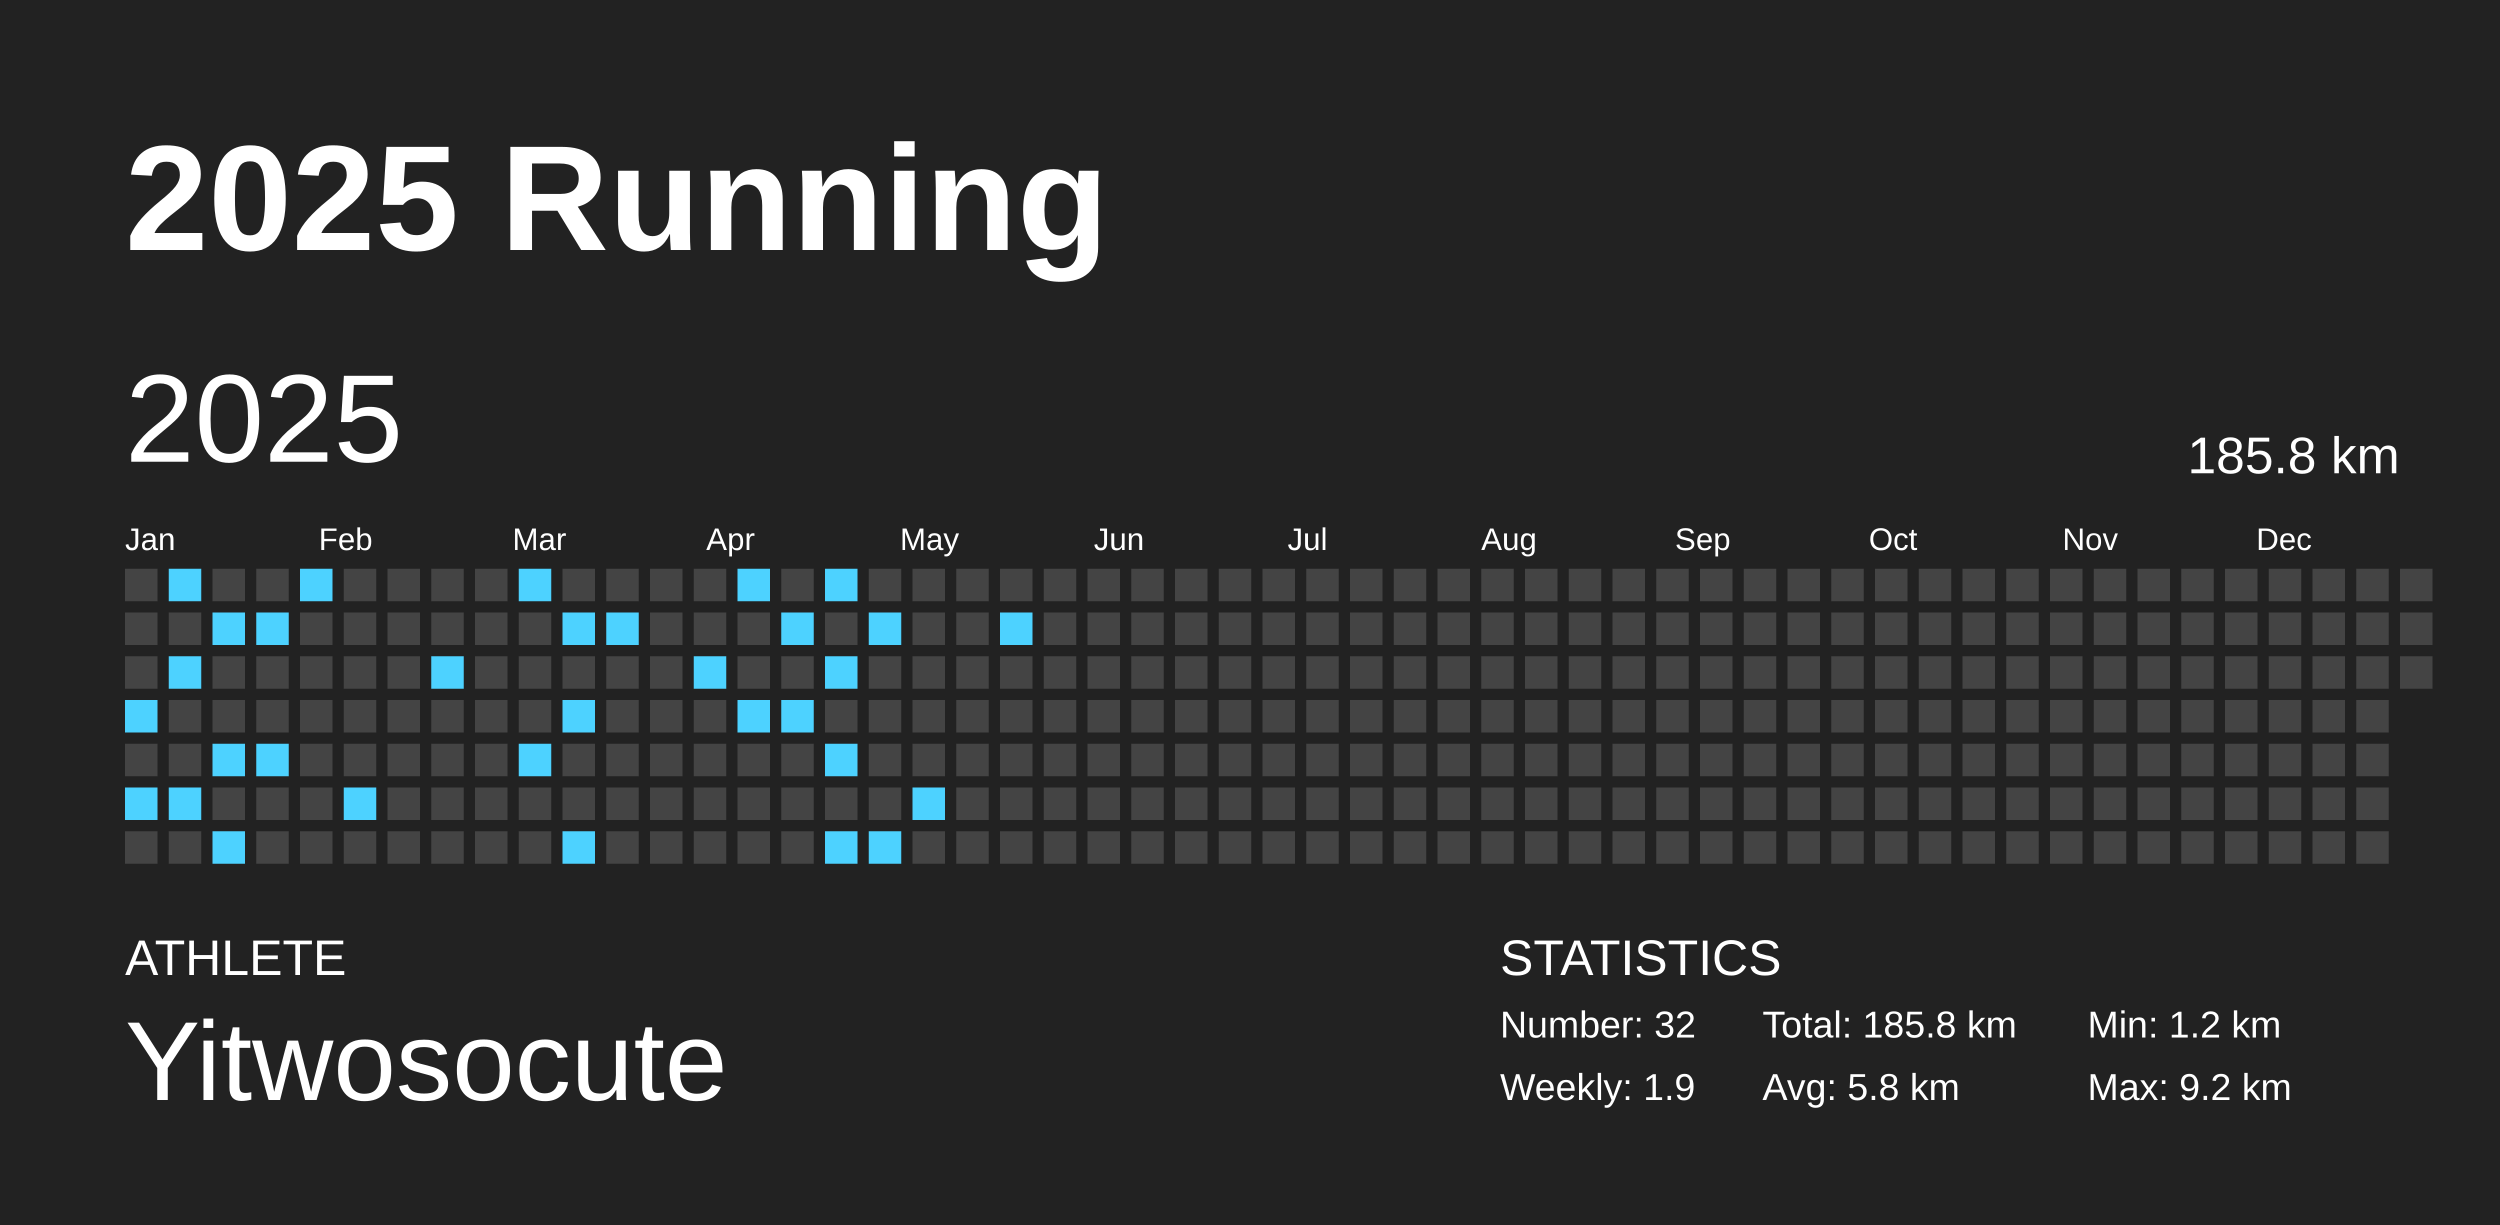
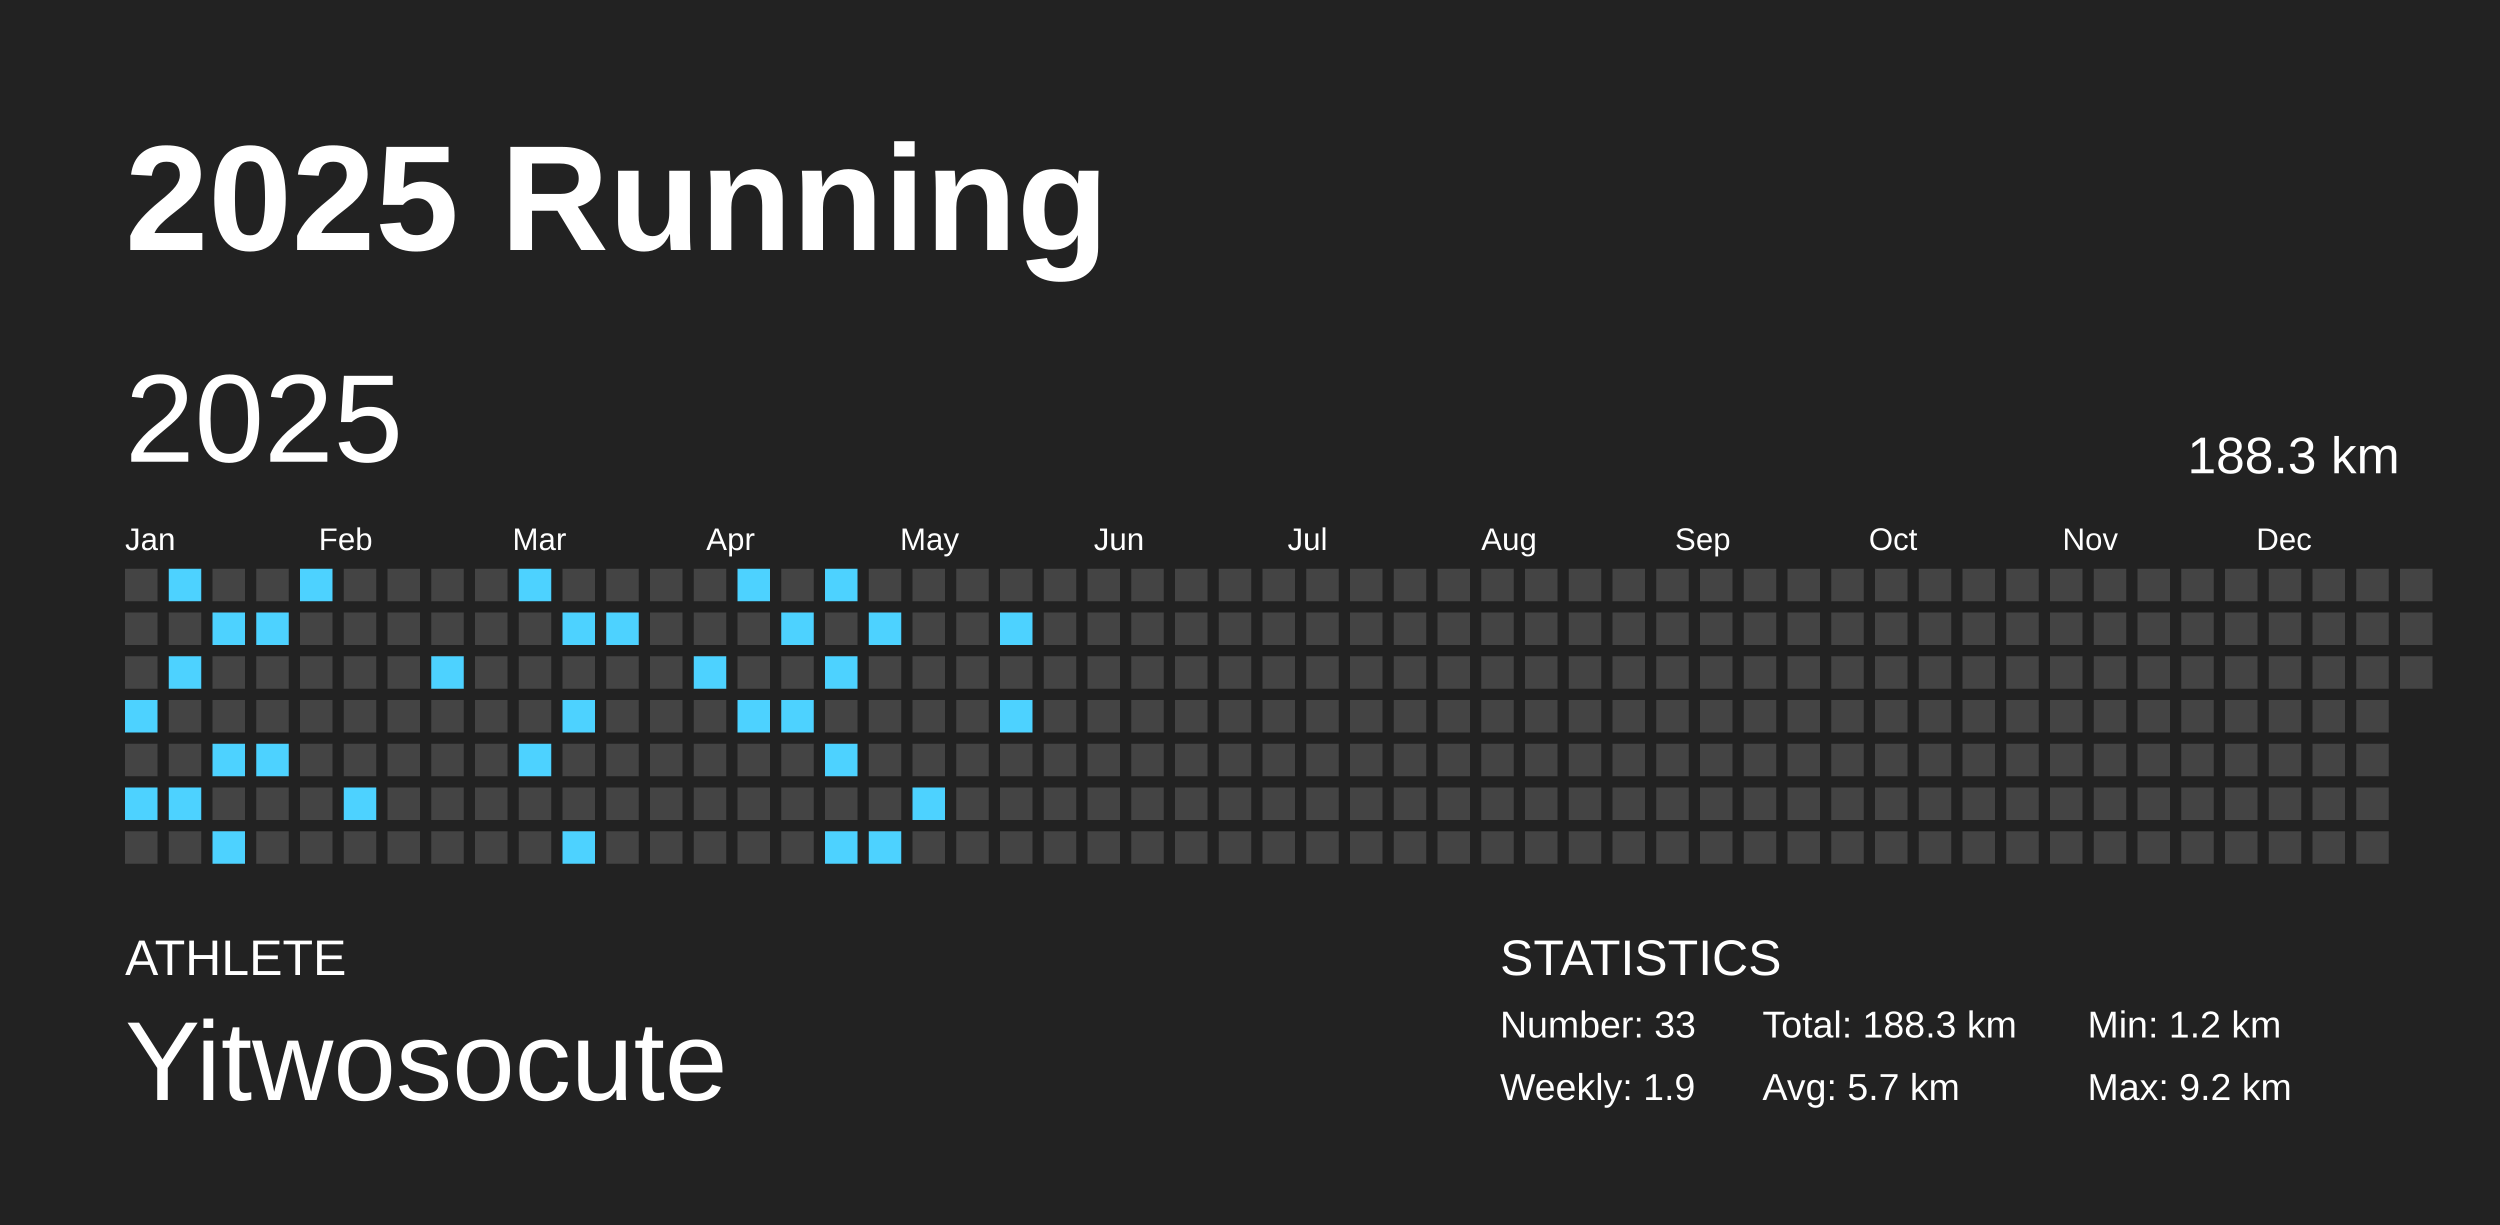
<svg xmlns="http://www.w3.org/2000/svg" baseProfile="full" height="98mm" version="1.1" viewBox="0,0,200,98" width="200mm">
  <defs />
  <rect fill="#222222" height="98" width="200" x="0" y="0" />
  <text fill="#FFFFFF" style="font-size:12px; font-family:Arial; font-weight:bold;" x="10" y="20">2025 Running</text>
  <text fill="#FFFFFF" style="font-size:4px; font-family:Arial" x="10" y="78">ATHLETE</text>
  <text fill="#FFFFFF" style="font-size:9px; font-family:Arial" x="10" y="88">Yitwosocute</text>
  <text fill="#FFFFFF" style="font-size:4px; font-family:Arial" x="120" y="78">STATISTICS</text>
-   <text fill="#FFFFFF" style="font-size:3px; font-family:Arial" x="120" y="83">Number: 32</text>
+   <text fill="#FFFFFF" style="font-size:3px; font-family:Arial" x="120" y="83">Number: 33</text>
  <text fill="#FFFFFF" style="font-size:3px; font-family:Arial" x="120" y="88">Weekly: 1.9</text>
-   <text fill="#FFFFFF" style="font-size:3px; font-family:Arial" x="141" y="83">Total: 185.8 km</text>
-   <text fill="#FFFFFF" style="font-size:3px; font-family:Arial" x="141" y="88">Avg: 5.8 km</text>
+   <text fill="#FFFFFF" style="font-size:3px; font-family:Arial" x="141" y="83">Total: 188.3 km</text>
+   <text fill="#FFFFFF" style="font-size:3px; font-family:Arial" x="141" y="88">Avg: 5.7 km</text>
  <text fill="#FFFFFF" style="font-size:3px; font-family:Arial" x="167" y="83">Min: 1.2 km</text>
  <text fill="#FFFFFF" style="font-size:3px; font-family:Arial" x="167" y="88">Max: 9.2 km</text>
  <text dominant-baseline="hanging" fill="#FFFFFF" style="font-size:10.0px; font-family:Arial;" x="10" y="30">2025</text>
-   <text dominant-baseline="hanging" fill="#FFFFFF" style="font-size:4.125px; font-family:Arial;" x="175" y="35">185.8 km</text>
+   <text dominant-baseline="hanging" fill="#FFFFFF" style="font-size:4.125px; font-family:Arial;" x="175" y="35">188.3 km</text>
  <text fill="#FFFFFF" style="font-size:2.5px; font-family:Arial" x="10.0" y="44">Jan</text>
  <text fill="#FFFFFF" style="font-size:2.5px; font-family:Arial" x="25.5" y="44">Feb</text>
  <text fill="#FFFFFF" style="font-size:2.5px; font-family:Arial" x="41.0" y="44">Mar</text>
  <text fill="#FFFFFF" style="font-size:2.5px; font-family:Arial" x="56.5" y="44">Apr</text>
  <text fill="#FFFFFF" style="font-size:2.5px; font-family:Arial" x="72.0" y="44">May</text>
  <text fill="#FFFFFF" style="font-size:2.5px; font-family:Arial" x="87.5" y="44">Jun</text>
  <text fill="#FFFFFF" style="font-size:2.5px; font-family:Arial" x="103.0" y="44">Jul</text>
  <text fill="#FFFFFF" style="font-size:2.5px; font-family:Arial" x="118.5" y="44">Aug</text>
  <text fill="#FFFFFF" style="font-size:2.5px; font-family:Arial" x="134.0" y="44">Sep</text>
  <text fill="#FFFFFF" style="font-size:2.5px; font-family:Arial" x="149.5" y="44">Oct</text>
  <text fill="#FFFFFF" style="font-size:2.5px; font-family:Arial" x="165.0" y="44">Nov</text>
  <text fill="#FFFFFF" style="font-size:2.5px; font-family:Arial" x="180.5" y="44">Dec</text>
  <rect fill="#444444" height="2.6" width="2.6" x="10.0" y="45.5" />
  <rect fill="#444444" height="2.6" width="2.6" x="10.0" y="49.0" />
  <rect fill="#444444" height="2.6" width="2.6" x="10.0" y="52.5" />
  <rect fill="#4dd2ff" height="2.6" width="2.6" x="10.0" y="56.0" />
  <rect fill="#444444" height="2.6" width="2.6" x="10.0" y="59.5" />
  <rect fill="#4dd2ff" height="2.6" width="2.6" x="10.0" y="63.0" />
  <rect fill="#444444" height="2.6" width="2.6" x="10.0" y="66.5" />
  <rect fill="#4dd2ff" height="2.6" width="2.6" x="13.5" y="45.5" />
  <rect fill="#444444" height="2.6" width="2.6" x="13.5" y="49.0" />
  <rect fill="#4dd2ff" height="2.6" width="2.6" x="13.5" y="52.5" />
  <rect fill="#444444" height="2.6" width="2.6" x="13.5" y="56.0" />
  <rect fill="#444444" height="2.6" width="2.6" x="13.5" y="59.5" />
  <rect fill="#4dd2ff" height="2.6" width="2.6" x="13.5" y="63.0" />
  <rect fill="#444444" height="2.6" width="2.6" x="13.5" y="66.5" />
  <rect fill="#444444" height="2.6" width="2.6" x="17.0" y="45.5" />
  <rect fill="#4dd2ff" height="2.6" width="2.6" x="17.0" y="49.0" />
  <rect fill="#444444" height="2.6" width="2.6" x="17.0" y="52.5" />
  <rect fill="#444444" height="2.6" width="2.6" x="17.0" y="56.0" />
  <rect fill="#4dd2ff" height="2.6" width="2.6" x="17.0" y="59.5" />
  <rect fill="#444444" height="2.6" width="2.6" x="17.0" y="63.0" />
  <rect fill="#4dd2ff" height="2.6" width="2.6" x="17.0" y="66.5" />
  <rect fill="#444444" height="2.6" width="2.6" x="20.5" y="45.5" />
  <rect fill="#4dd2ff" height="2.6" width="2.6" x="20.5" y="49.0" />
  <rect fill="#444444" height="2.6" width="2.6" x="20.5" y="52.5" />
  <rect fill="#444444" height="2.6" width="2.6" x="20.5" y="56.0" />
  <rect fill="#4dd2ff" height="2.6" width="2.6" x="20.5" y="59.5" />
  <rect fill="#444444" height="2.6" width="2.6" x="20.5" y="63.0" />
  <rect fill="#444444" height="2.6" width="2.6" x="20.5" y="66.5" />
  <rect fill="#4dd2ff" height="2.6" width="2.6" x="24.0" y="45.5" />
  <rect fill="#444444" height="2.6" width="2.6" x="24.0" y="49.0" />
  <rect fill="#444444" height="2.6" width="2.6" x="24.0" y="52.5" />
  <rect fill="#444444" height="2.6" width="2.6" x="24.0" y="56.0" />
  <rect fill="#444444" height="2.6" width="2.6" x="24.0" y="59.5" />
  <rect fill="#444444" height="2.6" width="2.6" x="24.0" y="63.0" />
  <rect fill="#444444" height="2.6" width="2.6" x="24.0" y="66.5" />
  <rect fill="#444444" height="2.6" width="2.6" x="27.5" y="45.5" />
  <rect fill="#444444" height="2.6" width="2.6" x="27.5" y="49.0" />
  <rect fill="#444444" height="2.6" width="2.6" x="27.5" y="52.5" />
  <rect fill="#444444" height="2.6" width="2.6" x="27.5" y="56.0" />
  <rect fill="#444444" height="2.6" width="2.6" x="27.5" y="59.5" />
  <rect fill="#4dd2ff" height="2.6" width="2.6" x="27.5" y="63.0" />
  <rect fill="#444444" height="2.6" width="2.6" x="27.5" y="66.5" />
  <rect fill="#444444" height="2.6" width="2.6" x="31.0" y="45.5" />
  <rect fill="#444444" height="2.6" width="2.6" x="31.0" y="49.0" />
  <rect fill="#444444" height="2.6" width="2.6" x="31.0" y="52.5" />
  <rect fill="#444444" height="2.6" width="2.6" x="31.0" y="56.0" />
  <rect fill="#444444" height="2.6" width="2.6" x="31.0" y="59.5" />
  <rect fill="#444444" height="2.6" width="2.6" x="31.0" y="63.0" />
  <rect fill="#444444" height="2.6" width="2.6" x="31.0" y="66.5" />
  <rect fill="#444444" height="2.6" width="2.6" x="34.5" y="45.5" />
  <rect fill="#444444" height="2.6" width="2.6" x="34.5" y="49.0" />
  <rect fill="#4dd2ff" height="2.6" width="2.6" x="34.5" y="52.5" />
  <rect fill="#444444" height="2.6" width="2.6" x="34.5" y="56.0" />
  <rect fill="#444444" height="2.6" width="2.6" x="34.5" y="59.5" />
  <rect fill="#444444" height="2.6" width="2.6" x="34.5" y="63.0" />
  <rect fill="#444444" height="2.6" width="2.6" x="34.5" y="66.5" />
  <rect fill="#444444" height="2.6" width="2.6" x="38.0" y="45.5" />
  <rect fill="#444444" height="2.6" width="2.6" x="38.0" y="49.0" />
  <rect fill="#444444" height="2.6" width="2.6" x="38.0" y="52.5" />
  <rect fill="#444444" height="2.6" width="2.6" x="38.0" y="56.0" />
  <rect fill="#444444" height="2.6" width="2.6" x="38.0" y="59.5" />
  <rect fill="#444444" height="2.6" width="2.6" x="38.0" y="63.0" />
  <rect fill="#444444" height="2.6" width="2.6" x="38.0" y="66.5" />
  <rect fill="#4dd2ff" height="2.6" width="2.6" x="41.5" y="45.5" />
  <rect fill="#444444" height="2.6" width="2.6" x="41.5" y="49.0" />
  <rect fill="#444444" height="2.6" width="2.6" x="41.5" y="52.5" />
  <rect fill="#444444" height="2.6" width="2.6" x="41.5" y="56.0" />
  <rect fill="#4dd2ff" height="2.6" width="2.6" x="41.5" y="59.5" />
  <rect fill="#444444" height="2.6" width="2.6" x="41.5" y="63.0" />
  <rect fill="#444444" height="2.6" width="2.6" x="41.5" y="66.5" />
  <rect fill="#444444" height="2.6" width="2.6" x="45.0" y="45.5" />
  <rect fill="#4dd2ff" height="2.6" width="2.6" x="45.0" y="49.0" />
  <rect fill="#444444" height="2.6" width="2.6" x="45.0" y="52.5" />
  <rect fill="#4dd2ff" height="2.6" width="2.6" x="45.0" y="56.0" />
  <rect fill="#444444" height="2.6" width="2.6" x="45.0" y="59.5" />
  <rect fill="#444444" height="2.6" width="2.6" x="45.0" y="63.0" />
  <rect fill="#4dd2ff" height="2.6" width="2.6" x="45.0" y="66.5" />
  <rect fill="#444444" height="2.6" width="2.6" x="48.5" y="45.5" />
  <rect fill="#4dd2ff" height="2.6" width="2.6" x="48.5" y="49.0" />
  <rect fill="#444444" height="2.6" width="2.6" x="48.5" y="52.5" />
  <rect fill="#444444" height="2.6" width="2.6" x="48.5" y="56.0" />
  <rect fill="#444444" height="2.6" width="2.6" x="48.5" y="59.5" />
  <rect fill="#444444" height="2.6" width="2.6" x="48.5" y="63.0" />
  <rect fill="#444444" height="2.6" width="2.6" x="48.5" y="66.5" />
  <rect fill="#444444" height="2.6" width="2.6" x="52.0" y="45.5" />
  <rect fill="#444444" height="2.6" width="2.6" x="52.0" y="49.0" />
  <rect fill="#444444" height="2.6" width="2.6" x="52.0" y="52.5" />
  <rect fill="#444444" height="2.6" width="2.6" x="52.0" y="56.0" />
  <rect fill="#444444" height="2.6" width="2.6" x="52.0" y="59.5" />
  <rect fill="#444444" height="2.6" width="2.6" x="52.0" y="63.0" />
  <rect fill="#444444" height="2.6" width="2.6" x="52.0" y="66.5" />
  <rect fill="#444444" height="2.6" width="2.6" x="55.5" y="45.5" />
  <rect fill="#444444" height="2.6" width="2.6" x="55.5" y="49.0" />
  <rect fill="#4dd2ff" height="2.6" width="2.6" x="55.5" y="52.5" />
  <rect fill="#444444" height="2.6" width="2.6" x="55.5" y="56.0" />
  <rect fill="#444444" height="2.6" width="2.6" x="55.5" y="59.5" />
  <rect fill="#444444" height="2.6" width="2.6" x="55.5" y="63.0" />
  <rect fill="#444444" height="2.6" width="2.6" x="55.5" y="66.5" />
  <rect fill="#4dd2ff" height="2.6" width="2.6" x="59.0" y="45.5" />
  <rect fill="#444444" height="2.6" width="2.6" x="59.0" y="49.0" />
  <rect fill="#444444" height="2.6" width="2.6" x="59.0" y="52.5" />
  <rect fill="#4dd2ff" height="2.6" width="2.6" x="59.0" y="56.0" />
  <rect fill="#444444" height="2.6" width="2.6" x="59.0" y="59.5" />
  <rect fill="#444444" height="2.6" width="2.6" x="59.0" y="63.0" />
  <rect fill="#444444" height="2.6" width="2.6" x="59.0" y="66.5" />
  <rect fill="#444444" height="2.6" width="2.6" x="62.5" y="45.5" />
  <rect fill="#4dd2ff" height="2.6" width="2.6" x="62.5" y="49.0" />
  <rect fill="#444444" height="2.6" width="2.6" x="62.5" y="52.5" />
  <rect fill="#4dd2ff" height="2.6" width="2.6" x="62.5" y="56.0" />
  <rect fill="#444444" height="2.6" width="2.6" x="62.5" y="59.5" />
  <rect fill="#444444" height="2.6" width="2.6" x="62.5" y="63.0" />
  <rect fill="#444444" height="2.6" width="2.6" x="62.5" y="66.5" />
  <rect fill="#4dd2ff" height="2.6" width="2.6" x="66.0" y="45.5" />
  <rect fill="#444444" height="2.6" width="2.6" x="66.0" y="49.0" />
  <rect fill="#4dd2ff" height="2.6" width="2.6" x="66.0" y="52.5" />
  <rect fill="#444444" height="2.6" width="2.6" x="66.0" y="56.0" />
  <rect fill="#4dd2ff" height="2.6" width="2.6" x="66.0" y="59.5" />
  <rect fill="#444444" height="2.6" width="2.6" x="66.0" y="63.0" />
  <rect fill="#4dd2ff" height="2.6" width="2.6" x="66.0" y="66.5" />
  <rect fill="#444444" height="2.6" width="2.6" x="69.5" y="45.5" />
  <rect fill="#4dd2ff" height="2.6" width="2.6" x="69.5" y="49.0" />
  <rect fill="#444444" height="2.6" width="2.6" x="69.5" y="52.5" />
  <rect fill="#444444" height="2.6" width="2.6" x="69.5" y="56.0" />
  <rect fill="#444444" height="2.6" width="2.6" x="69.5" y="59.5" />
  <rect fill="#444444" height="2.6" width="2.6" x="69.5" y="63.0" />
  <rect fill="#4dd2ff" height="2.6" width="2.6" x="69.5" y="66.5" />
  <rect fill="#444444" height="2.6" width="2.6" x="73.0" y="45.5" />
  <rect fill="#444444" height="2.6" width="2.6" x="73.0" y="49.0" />
  <rect fill="#444444" height="2.6" width="2.6" x="73.0" y="52.5" />
  <rect fill="#444444" height="2.6" width="2.6" x="73.0" y="56.0" />
  <rect fill="#444444" height="2.6" width="2.6" x="73.0" y="59.5" />
  <rect fill="#4dd2ff" height="2.6" width="2.6" x="73.0" y="63.0" />
  <rect fill="#444444" height="2.6" width="2.6" x="73.0" y="66.5" />
  <rect fill="#444444" height="2.6" width="2.6" x="76.5" y="45.5" />
  <rect fill="#444444" height="2.6" width="2.6" x="76.5" y="49.0" />
  <rect fill="#444444" height="2.6" width="2.6" x="76.5" y="52.5" />
  <rect fill="#444444" height="2.6" width="2.6" x="76.5" y="56.0" />
  <rect fill="#444444" height="2.6" width="2.6" x="76.5" y="59.5" />
  <rect fill="#444444" height="2.6" width="2.6" x="76.5" y="63.0" />
  <rect fill="#444444" height="2.6" width="2.6" x="76.5" y="66.5" />
  <rect fill="#444444" height="2.6" width="2.6" x="80.0" y="45.5" />
  <rect fill="#4dd2ff" height="2.6" width="2.6" x="80.0" y="49.0" />
  <rect fill="#444444" height="2.6" width="2.6" x="80.0" y="52.5" />
-   <rect fill="#444444" height="2.6" width="2.6" x="80.0" y="56.0" />
+   <rect fill="#4dd2ff" height="2.6" width="2.6" x="80.0" y="56.0" />
  <rect fill="#444444" height="2.6" width="2.6" x="80.0" y="59.5" />
  <rect fill="#444444" height="2.6" width="2.6" x="80.0" y="63.0" />
  <rect fill="#444444" height="2.6" width="2.6" x="80.0" y="66.5" />
  <rect fill="#444444" height="2.6" width="2.6" x="83.5" y="45.5" />
  <rect fill="#444444" height="2.6" width="2.6" x="83.5" y="49.0" />
  <rect fill="#444444" height="2.6" width="2.6" x="83.5" y="52.5" />
  <rect fill="#444444" height="2.6" width="2.6" x="83.5" y="56.0" />
  <rect fill="#444444" height="2.6" width="2.6" x="83.5" y="59.5" />
  <rect fill="#444444" height="2.6" width="2.6" x="83.5" y="63.0" />
  <rect fill="#444444" height="2.6" width="2.6" x="83.5" y="66.5" />
  <rect fill="#444444" height="2.6" width="2.6" x="87.0" y="45.5" />
  <rect fill="#444444" height="2.6" width="2.6" x="87.0" y="49.0" />
  <rect fill="#444444" height="2.6" width="2.6" x="87.0" y="52.5" />
  <rect fill="#444444" height="2.6" width="2.6" x="87.0" y="56.0" />
  <rect fill="#444444" height="2.6" width="2.6" x="87.0" y="59.5" />
  <rect fill="#444444" height="2.6" width="2.6" x="87.0" y="63.0" />
  <rect fill="#444444" height="2.6" width="2.6" x="87.0" y="66.5" />
  <rect fill="#444444" height="2.6" width="2.6" x="90.5" y="45.5" />
  <rect fill="#444444" height="2.6" width="2.6" x="90.5" y="49.0" />
  <rect fill="#444444" height="2.6" width="2.6" x="90.5" y="52.5" />
  <rect fill="#444444" height="2.6" width="2.6" x="90.5" y="56.0" />
  <rect fill="#444444" height="2.6" width="2.6" x="90.5" y="59.5" />
  <rect fill="#444444" height="2.6" width="2.6" x="90.5" y="63.0" />
  <rect fill="#444444" height="2.6" width="2.6" x="90.5" y="66.5" />
  <rect fill="#444444" height="2.6" width="2.6" x="94.0" y="45.5" />
  <rect fill="#444444" height="2.6" width="2.6" x="94.0" y="49.0" />
  <rect fill="#444444" height="2.6" width="2.6" x="94.0" y="52.5" />
  <rect fill="#444444" height="2.6" width="2.6" x="94.0" y="56.0" />
  <rect fill="#444444" height="2.6" width="2.6" x="94.0" y="59.5" />
  <rect fill="#444444" height="2.6" width="2.6" x="94.0" y="63.0" />
  <rect fill="#444444" height="2.6" width="2.6" x="94.0" y="66.5" />
  <rect fill="#444444" height="2.6" width="2.6" x="97.5" y="45.5" />
  <rect fill="#444444" height="2.6" width="2.6" x="97.5" y="49.0" />
  <rect fill="#444444" height="2.6" width="2.6" x="97.5" y="52.5" />
  <rect fill="#444444" height="2.6" width="2.6" x="97.5" y="56.0" />
  <rect fill="#444444" height="2.6" width="2.6" x="97.5" y="59.5" />
  <rect fill="#444444" height="2.6" width="2.6" x="97.5" y="63.0" />
  <rect fill="#444444" height="2.6" width="2.6" x="97.5" y="66.5" />
  <rect fill="#444444" height="2.6" width="2.6" x="101.0" y="45.5" />
  <rect fill="#444444" height="2.6" width="2.6" x="101.0" y="49.0" />
  <rect fill="#444444" height="2.6" width="2.6" x="101.0" y="52.5" />
  <rect fill="#444444" height="2.6" width="2.6" x="101.0" y="56.0" />
  <rect fill="#444444" height="2.6" width="2.6" x="101.0" y="59.5" />
  <rect fill="#444444" height="2.6" width="2.6" x="101.0" y="63.0" />
  <rect fill="#444444" height="2.6" width="2.6" x="101.0" y="66.5" />
  <rect fill="#444444" height="2.6" width="2.6" x="104.5" y="45.5" />
  <rect fill="#444444" height="2.6" width="2.6" x="104.5" y="49.0" />
  <rect fill="#444444" height="2.6" width="2.6" x="104.5" y="52.5" />
  <rect fill="#444444" height="2.6" width="2.6" x="104.5" y="56.0" />
  <rect fill="#444444" height="2.6" width="2.6" x="104.5" y="59.5" />
  <rect fill="#444444" height="2.6" width="2.6" x="104.5" y="63.0" />
  <rect fill="#444444" height="2.6" width="2.6" x="104.5" y="66.5" />
  <rect fill="#444444" height="2.6" width="2.6" x="108.0" y="45.5" />
  <rect fill="#444444" height="2.6" width="2.6" x="108.0" y="49.0" />
  <rect fill="#444444" height="2.6" width="2.6" x="108.0" y="52.5" />
  <rect fill="#444444" height="2.6" width="2.6" x="108.0" y="56.0" />
  <rect fill="#444444" height="2.6" width="2.6" x="108.0" y="59.5" />
  <rect fill="#444444" height="2.6" width="2.6" x="108.0" y="63.0" />
  <rect fill="#444444" height="2.6" width="2.6" x="108.0" y="66.5" />
  <rect fill="#444444" height="2.6" width="2.6" x="111.5" y="45.5" />
  <rect fill="#444444" height="2.6" width="2.6" x="111.5" y="49.0" />
  <rect fill="#444444" height="2.6" width="2.6" x="111.5" y="52.5" />
  <rect fill="#444444" height="2.6" width="2.6" x="111.5" y="56.0" />
  <rect fill="#444444" height="2.6" width="2.6" x="111.5" y="59.5" />
  <rect fill="#444444" height="2.6" width="2.6" x="111.5" y="63.0" />
  <rect fill="#444444" height="2.6" width="2.6" x="111.5" y="66.5" />
  <rect fill="#444444" height="2.6" width="2.6" x="115.0" y="45.5" />
  <rect fill="#444444" height="2.6" width="2.6" x="115.0" y="49.0" />
  <rect fill="#444444" height="2.6" width="2.6" x="115.0" y="52.5" />
  <rect fill="#444444" height="2.6" width="2.6" x="115.0" y="56.0" />
  <rect fill="#444444" height="2.6" width="2.6" x="115.0" y="59.5" />
  <rect fill="#444444" height="2.6" width="2.6" x="115.0" y="63.0" />
  <rect fill="#444444" height="2.6" width="2.6" x="115.0" y="66.5" />
  <rect fill="#444444" height="2.6" width="2.6" x="118.5" y="45.5" />
  <rect fill="#444444" height="2.6" width="2.6" x="118.5" y="49.0" />
  <rect fill="#444444" height="2.6" width="2.6" x="118.5" y="52.5" />
  <rect fill="#444444" height="2.6" width="2.6" x="118.5" y="56.0" />
  <rect fill="#444444" height="2.6" width="2.6" x="118.5" y="59.5" />
  <rect fill="#444444" height="2.6" width="2.6" x="118.5" y="63.0" />
  <rect fill="#444444" height="2.6" width="2.6" x="118.5" y="66.5" />
  <rect fill="#444444" height="2.6" width="2.6" x="122.0" y="45.5" />
  <rect fill="#444444" height="2.6" width="2.6" x="122.0" y="49.0" />
  <rect fill="#444444" height="2.6" width="2.6" x="122.0" y="52.5" />
  <rect fill="#444444" height="2.6" width="2.6" x="122.0" y="56.0" />
  <rect fill="#444444" height="2.6" width="2.6" x="122.0" y="59.5" />
  <rect fill="#444444" height="2.6" width="2.6" x="122.0" y="63.0" />
  <rect fill="#444444" height="2.6" width="2.6" x="122.0" y="66.5" />
  <rect fill="#444444" height="2.6" width="2.6" x="125.5" y="45.5" />
  <rect fill="#444444" height="2.6" width="2.6" x="125.5" y="49.0" />
  <rect fill="#444444" height="2.6" width="2.6" x="125.5" y="52.5" />
  <rect fill="#444444" height="2.6" width="2.6" x="125.5" y="56.0" />
  <rect fill="#444444" height="2.6" width="2.6" x="125.5" y="59.5" />
  <rect fill="#444444" height="2.6" width="2.6" x="125.5" y="63.0" />
  <rect fill="#444444" height="2.6" width="2.6" x="125.5" y="66.5" />
  <rect fill="#444444" height="2.6" width="2.6" x="129.0" y="45.5" />
  <rect fill="#444444" height="2.6" width="2.6" x="129.0" y="49.0" />
  <rect fill="#444444" height="2.6" width="2.6" x="129.0" y="52.5" />
  <rect fill="#444444" height="2.6" width="2.6" x="129.0" y="56.0" />
  <rect fill="#444444" height="2.6" width="2.6" x="129.0" y="59.5" />
  <rect fill="#444444" height="2.6" width="2.6" x="129.0" y="63.0" />
  <rect fill="#444444" height="2.6" width="2.6" x="129.0" y="66.5" />
  <rect fill="#444444" height="2.6" width="2.6" x="132.5" y="45.5" />
  <rect fill="#444444" height="2.6" width="2.6" x="132.5" y="49.0" />
  <rect fill="#444444" height="2.6" width="2.6" x="132.5" y="52.5" />
  <rect fill="#444444" height="2.6" width="2.6" x="132.5" y="56.0" />
  <rect fill="#444444" height="2.6" width="2.6" x="132.5" y="59.5" />
  <rect fill="#444444" height="2.6" width="2.6" x="132.5" y="63.0" />
  <rect fill="#444444" height="2.6" width="2.6" x="132.5" y="66.5" />
  <rect fill="#444444" height="2.6" width="2.6" x="136.0" y="45.5" />
  <rect fill="#444444" height="2.6" width="2.6" x="136.0" y="49.0" />
  <rect fill="#444444" height="2.6" width="2.6" x="136.0" y="52.5" />
  <rect fill="#444444" height="2.6" width="2.6" x="136.0" y="56.0" />
  <rect fill="#444444" height="2.6" width="2.6" x="136.0" y="59.5" />
  <rect fill="#444444" height="2.6" width="2.6" x="136.0" y="63.0" />
  <rect fill="#444444" height="2.6" width="2.6" x="136.0" y="66.5" />
  <rect fill="#444444" height="2.6" width="2.6" x="139.5" y="45.5" />
  <rect fill="#444444" height="2.6" width="2.6" x="139.5" y="49.0" />
  <rect fill="#444444" height="2.6" width="2.6" x="139.5" y="52.5" />
  <rect fill="#444444" height="2.6" width="2.6" x="139.5" y="56.0" />
  <rect fill="#444444" height="2.6" width="2.6" x="139.5" y="59.5" />
  <rect fill="#444444" height="2.6" width="2.6" x="139.5" y="63.0" />
  <rect fill="#444444" height="2.6" width="2.6" x="139.5" y="66.5" />
  <rect fill="#444444" height="2.6" width="2.6" x="143.0" y="45.5" />
  <rect fill="#444444" height="2.6" width="2.6" x="143.0" y="49.0" />
  <rect fill="#444444" height="2.6" width="2.6" x="143.0" y="52.5" />
  <rect fill="#444444" height="2.6" width="2.6" x="143.0" y="56.0" />
  <rect fill="#444444" height="2.6" width="2.6" x="143.0" y="59.5" />
  <rect fill="#444444" height="2.6" width="2.6" x="143.0" y="63.0" />
  <rect fill="#444444" height="2.6" width="2.6" x="143.0" y="66.5" />
  <rect fill="#444444" height="2.6" width="2.6" x="146.5" y="45.5" />
  <rect fill="#444444" height="2.6" width="2.6" x="146.5" y="49.0" />
  <rect fill="#444444" height="2.6" width="2.6" x="146.5" y="52.5" />
  <rect fill="#444444" height="2.6" width="2.6" x="146.5" y="56.0" />
  <rect fill="#444444" height="2.6" width="2.6" x="146.5" y="59.5" />
  <rect fill="#444444" height="2.6" width="2.6" x="146.5" y="63.0" />
  <rect fill="#444444" height="2.6" width="2.6" x="146.5" y="66.5" />
  <rect fill="#444444" height="2.6" width="2.6" x="150.0" y="45.5" />
  <rect fill="#444444" height="2.6" width="2.6" x="150.0" y="49.0" />
  <rect fill="#444444" height="2.6" width="2.6" x="150.0" y="52.5" />
  <rect fill="#444444" height="2.6" width="2.6" x="150.0" y="56.0" />
  <rect fill="#444444" height="2.6" width="2.6" x="150.0" y="59.5" />
  <rect fill="#444444" height="2.6" width="2.6" x="150.0" y="63.0" />
  <rect fill="#444444" height="2.6" width="2.6" x="150.0" y="66.5" />
  <rect fill="#444444" height="2.6" width="2.6" x="153.5" y="45.5" />
  <rect fill="#444444" height="2.6" width="2.6" x="153.5" y="49.0" />
  <rect fill="#444444" height="2.6" width="2.6" x="153.5" y="52.5" />
  <rect fill="#444444" height="2.6" width="2.6" x="153.5" y="56.0" />
  <rect fill="#444444" height="2.6" width="2.6" x="153.5" y="59.5" />
  <rect fill="#444444" height="2.6" width="2.6" x="153.5" y="63.0" />
  <rect fill="#444444" height="2.6" width="2.6" x="153.5" y="66.5" />
  <rect fill="#444444" height="2.6" width="2.6" x="157.0" y="45.5" />
  <rect fill="#444444" height="2.6" width="2.6" x="157.0" y="49.0" />
  <rect fill="#444444" height="2.6" width="2.6" x="157.0" y="52.5" />
  <rect fill="#444444" height="2.6" width="2.6" x="157.0" y="56.0" />
  <rect fill="#444444" height="2.6" width="2.6" x="157.0" y="59.5" />
  <rect fill="#444444" height="2.6" width="2.6" x="157.0" y="63.0" />
  <rect fill="#444444" height="2.6" width="2.6" x="157.0" y="66.5" />
  <rect fill="#444444" height="2.6" width="2.6" x="160.5" y="45.5" />
  <rect fill="#444444" height="2.6" width="2.6" x="160.5" y="49.0" />
  <rect fill="#444444" height="2.6" width="2.6" x="160.5" y="52.5" />
  <rect fill="#444444" height="2.6" width="2.6" x="160.5" y="56.0" />
  <rect fill="#444444" height="2.6" width="2.6" x="160.5" y="59.5" />
  <rect fill="#444444" height="2.6" width="2.6" x="160.5" y="63.0" />
  <rect fill="#444444" height="2.6" width="2.6" x="160.5" y="66.5" />
  <rect fill="#444444" height="2.6" width="2.6" x="164.0" y="45.5" />
  <rect fill="#444444" height="2.6" width="2.6" x="164.0" y="49.0" />
  <rect fill="#444444" height="2.6" width="2.6" x="164.0" y="52.5" />
  <rect fill="#444444" height="2.6" width="2.6" x="164.0" y="56.0" />
  <rect fill="#444444" height="2.6" width="2.6" x="164.0" y="59.5" />
  <rect fill="#444444" height="2.6" width="2.6" x="164.0" y="63.0" />
  <rect fill="#444444" height="2.6" width="2.6" x="164.0" y="66.5" />
  <rect fill="#444444" height="2.6" width="2.6" x="167.5" y="45.5" />
  <rect fill="#444444" height="2.6" width="2.6" x="167.5" y="49.0" />
  <rect fill="#444444" height="2.6" width="2.6" x="167.5" y="52.5" />
  <rect fill="#444444" height="2.6" width="2.6" x="167.5" y="56.0" />
  <rect fill="#444444" height="2.6" width="2.6" x="167.5" y="59.5" />
  <rect fill="#444444" height="2.6" width="2.6" x="167.5" y="63.0" />
  <rect fill="#444444" height="2.6" width="2.6" x="167.5" y="66.5" />
  <rect fill="#444444" height="2.6" width="2.6" x="171.0" y="45.5" />
  <rect fill="#444444" height="2.6" width="2.6" x="171.0" y="49.0" />
  <rect fill="#444444" height="2.6" width="2.6" x="171.0" y="52.5" />
  <rect fill="#444444" height="2.6" width="2.6" x="171.0" y="56.0" />
  <rect fill="#444444" height="2.6" width="2.6" x="171.0" y="59.5" />
  <rect fill="#444444" height="2.6" width="2.6" x="171.0" y="63.0" />
  <rect fill="#444444" height="2.6" width="2.6" x="171.0" y="66.5" />
  <rect fill="#444444" height="2.6" width="2.6" x="174.5" y="45.5" />
  <rect fill="#444444" height="2.6" width="2.6" x="174.5" y="49.0" />
  <rect fill="#444444" height="2.6" width="2.6" x="174.5" y="52.5" />
  <rect fill="#444444" height="2.6" width="2.6" x="174.5" y="56.0" />
  <rect fill="#444444" height="2.6" width="2.6" x="174.5" y="59.5" />
  <rect fill="#444444" height="2.6" width="2.6" x="174.5" y="63.0" />
  <rect fill="#444444" height="2.6" width="2.6" x="174.5" y="66.5" />
  <rect fill="#444444" height="2.6" width="2.6" x="178.0" y="45.5" />
  <rect fill="#444444" height="2.6" width="2.6" x="178.0" y="49.0" />
  <rect fill="#444444" height="2.6" width="2.6" x="178.0" y="52.5" />
  <rect fill="#444444" height="2.6" width="2.6" x="178.0" y="56.0" />
  <rect fill="#444444" height="2.6" width="2.6" x="178.0" y="59.5" />
  <rect fill="#444444" height="2.6" width="2.6" x="178.0" y="63.0" />
  <rect fill="#444444" height="2.6" width="2.6" x="178.0" y="66.5" />
  <rect fill="#444444" height="2.6" width="2.6" x="181.5" y="45.5" />
  <rect fill="#444444" height="2.6" width="2.6" x="181.5" y="49.0" />
  <rect fill="#444444" height="2.6" width="2.6" x="181.5" y="52.5" />
  <rect fill="#444444" height="2.6" width="2.6" x="181.5" y="56.0" />
  <rect fill="#444444" height="2.6" width="2.6" x="181.5" y="59.5" />
  <rect fill="#444444" height="2.6" width="2.6" x="181.5" y="63.0" />
  <rect fill="#444444" height="2.6" width="2.6" x="181.5" y="66.5" />
  <rect fill="#444444" height="2.6" width="2.6" x="185.0" y="45.5" />
  <rect fill="#444444" height="2.6" width="2.6" x="185.0" y="49.0" />
  <rect fill="#444444" height="2.6" width="2.6" x="185.0" y="52.5" />
  <rect fill="#444444" height="2.6" width="2.6" x="185.0" y="56.0" />
  <rect fill="#444444" height="2.6" width="2.6" x="185.0" y="59.5" />
  <rect fill="#444444" height="2.6" width="2.6" x="185.0" y="63.0" />
  <rect fill="#444444" height="2.6" width="2.6" x="185.0" y="66.5" />
  <rect fill="#444444" height="2.6" width="2.6" x="188.5" y="45.5" />
  <rect fill="#444444" height="2.6" width="2.6" x="188.5" y="49.0" />
  <rect fill="#444444" height="2.6" width="2.6" x="188.5" y="52.5" />
  <rect fill="#444444" height="2.6" width="2.6" x="188.5" y="56.0" />
  <rect fill="#444444" height="2.6" width="2.6" x="188.5" y="59.5" />
  <rect fill="#444444" height="2.6" width="2.6" x="188.5" y="63.0" />
  <rect fill="#444444" height="2.6" width="2.6" x="188.5" y="66.5" />
  <rect fill="#444444" height="2.6" width="2.6" x="192.0" y="45.5" />
  <rect fill="#444444" height="2.6" width="2.6" x="192.0" y="49.0" />
  <rect fill="#444444" height="2.6" width="2.6" x="192.0" y="52.5" />
</svg>
